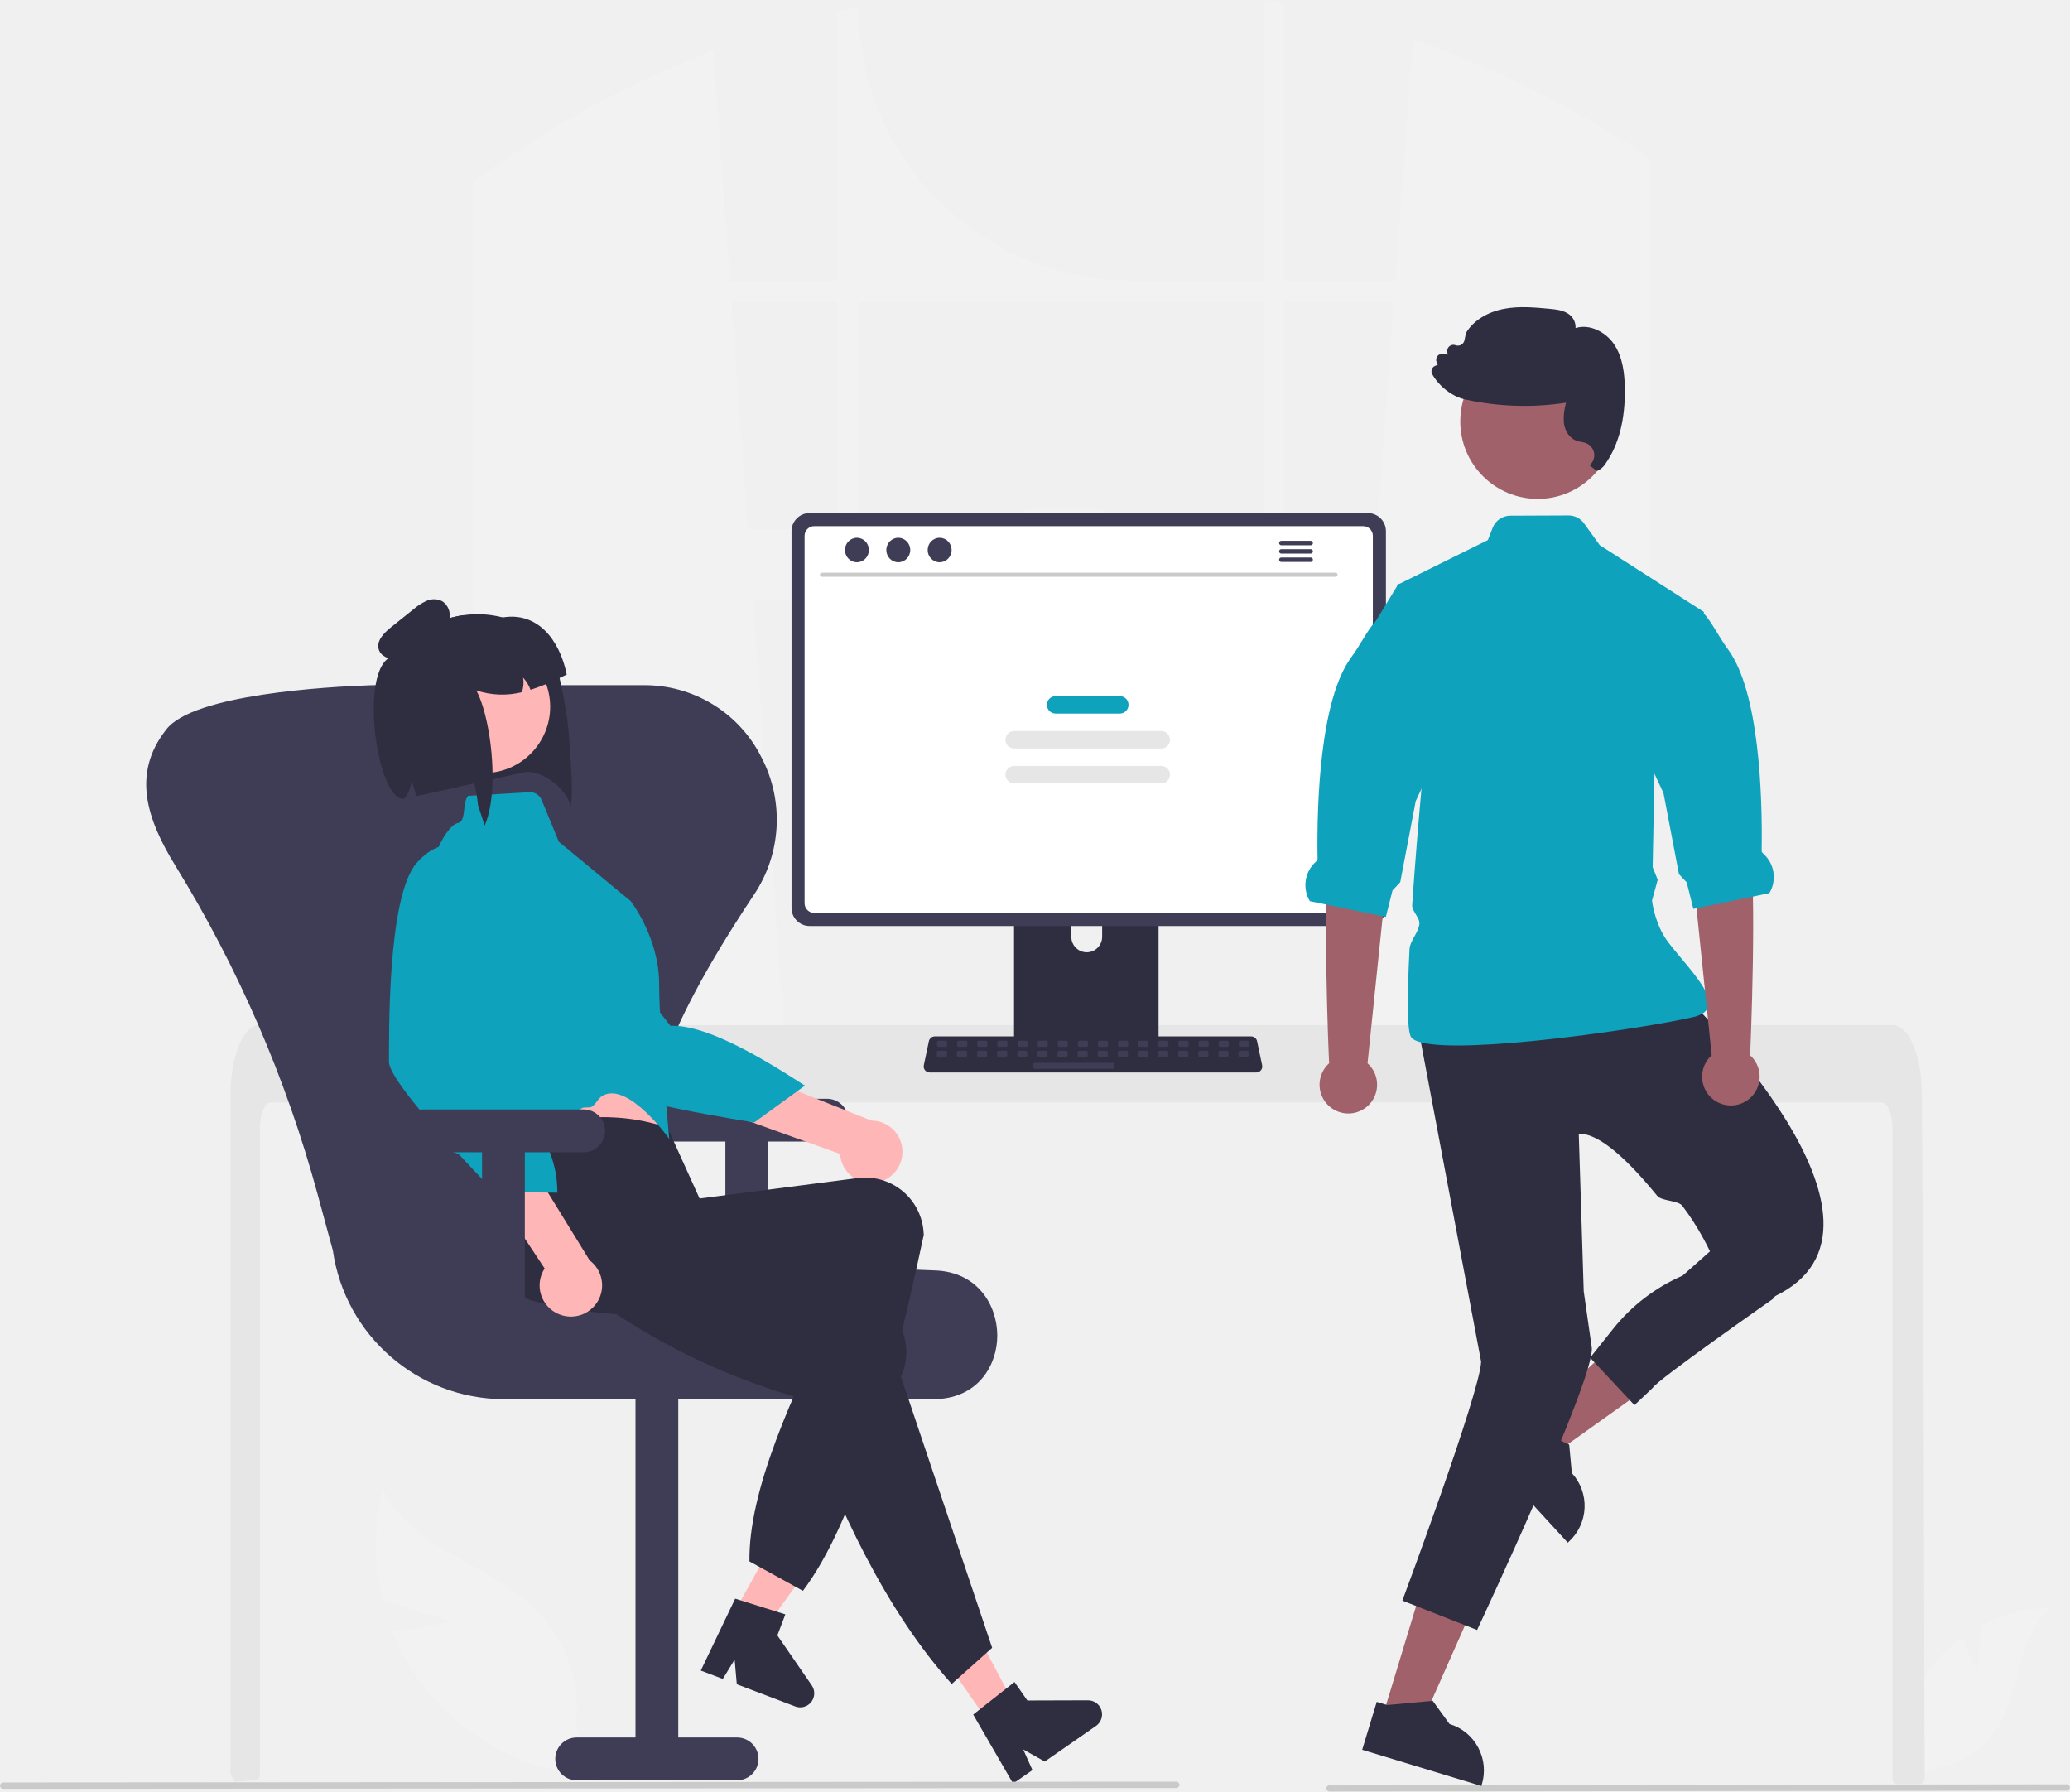
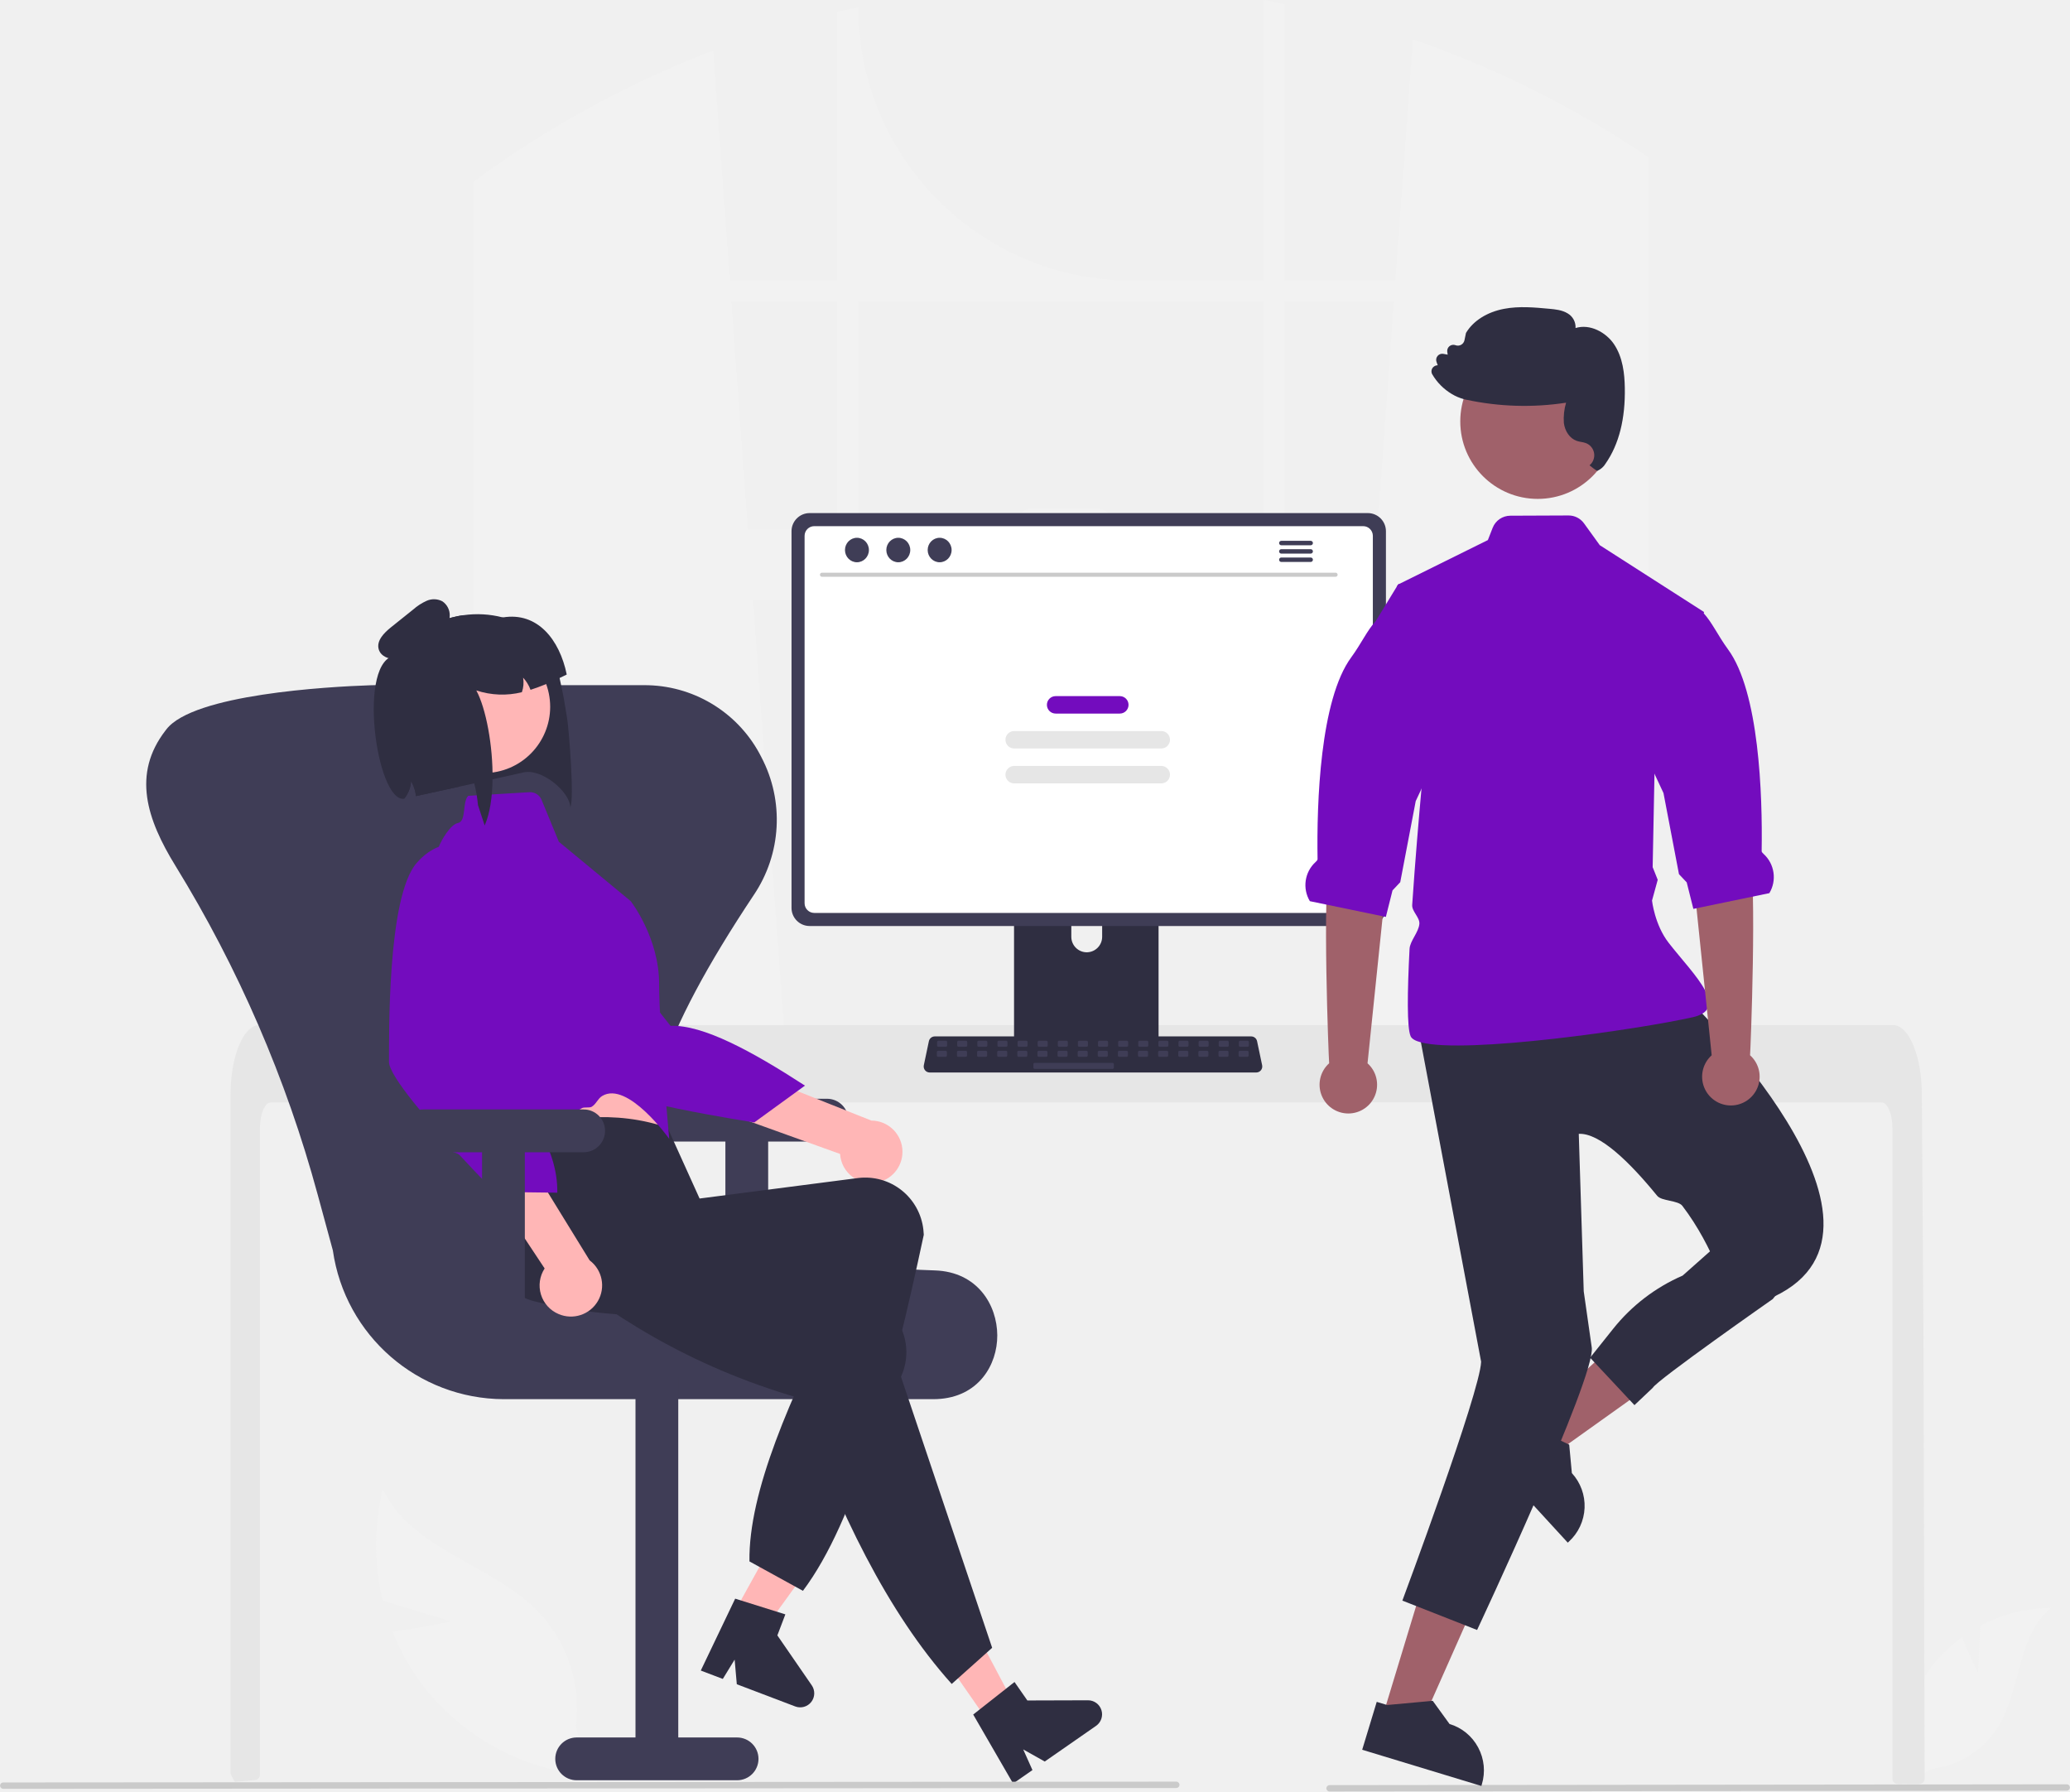
<svg xmlns="http://www.w3.org/2000/svg" data-name="Layer 1" width="774.131" height="669.898" viewBox="0 0 774.131 669.898">
  <path d="M824.241,170.371c-.87-.58-1.75-1.13-2.62-1.69a380.241,380.241,0,0,0-80.31-38.93l-6.54,90.22h-41.46v-103.39c-2.61-.54-5.24-1.05-7.87-1.53v104.92H636.171A102.27,102.27,0,0,1,533.901,117.701v-0c-2.64.57-5.26,1.18-7.88,1.83v100.44h-40.13l-6.23-86.03a380.858,380.858,0,0,0-81.94,43.53c-.44.3-.88.61-1.31.91-2.21,1.55-4.39,3.13-6.56,4.73v344.19h118.27l-2.09-28.95-11.5-158.95h231.59l-11.5,158.95-2.09,28.95h116.96v-353.45Q826.881,172.081,824.241,170.371Zm-298.22,142.78h-33.39l-6.17-85.3h39.56Zm159.42,0h-56.08v-1.69a6.18,6.18,0,0,0-6.19-6.18h-24.38a6.178,6.178,0,0,0-6.18,6.18v1.69h-58.71v-85.3h151.54Zm7.87,0v-85.3h40.89l-6.17,85.3Z" transform="translate(-212.9343 -115.0508)" fill="#f2f2f2" />
  <path d="M952.684,740.6l.782-17.576a56.765,56.765,0,0,1,26.477-6.702c-12.717,10.397-11.127,30.438-19.749,44.419a34.144,34.144,0,0,1-25.038,15.779L924.514,783.035a57.215,57.215,0,0,1,12.06-46.364,55.267,55.267,0,0,1,10.157-9.437C949.279,733.954,952.684,740.6,952.684,740.6Z" transform="translate(-212.9343 -115.0508)" fill="#f2f2f2" />
  <path d="M381.733,721.34l-25.68-7.775a86.572,86.572,0,0,1,.067-41.654c10.575,22.709,40.792,27.909,58.207,45.916a52.073,52.073,0,0,1,13.888,42.946l5.621,18.181A87.259,87.259,0,0,1,369.859,743.669a84.287,84.287,0,0,1-10.122-18.565C370.629,723.869,381.733,721.34,381.733,721.34Z" transform="translate(-212.9343 -115.0508)" fill="#f2f2f2" />
  <path d="M932.701,780.161a2.038,2.038,0,0,1-.59,1.42,1.988,1.988,0,0,1-1.41.58h-8.04a1.993,1.993,0,0,1-2-2v-243.14c0-5.36-1.8-9.71-4.01-9.72h-602.49c-2.22.01-4.01,4.36-4.02,9.72v241.65a2.006,2.006,0,0,1-1.81,1.99c-1.62.16-3.24.3-4.85.43-.04,0-.08.01-.12.01-.88.08-1.76.14-2.64.21h-.01c-.46-.83-.9-1.68-1.35-2.53a2.088,2.088,0,0,1-.22-.93v-253.44c0-1.48.06-2.97.16-4.44a56.854,56.854,0,0,1,.75-6.02c1.69-9.29,5.51-15.58,9.85-15.6h611a4.683,4.683,0,0,1,1.84.39,7.174,7.174,0,0,1,2.27,1.59,14.071,14.071,0,0,1,2.23,3.05c2.14,3.77,3.67,9.39,4.21,15.93,0,.06.01.12.01.18.14,1.62.21,3.27.2,4.92l.14,21.43.09,12.78.27,40.1.1,14.24Z" transform="translate(-212.9343 -115.0508)" fill="#e6e6e6" />
  <path d="M985.875,784.642l-275.75.307a1.191,1.191,0,0,1,0-2.381l275.75-.307a1.191,1.191,0,0,1,0,2.381Z" transform="translate(-212.9343 -115.0508)" fill="#cacaca" />
  <path d="M643.602,427.312h-48.838a2.606,2.606,0,0,0-2.602,2.609v77.15H646.211v-77.15A2.607,2.607,0,0,0,643.602,427.312Zm-24.255,43.836a5.794,5.794,0,0,1-5.767-5.767v-8.899a5.767,5.767,0,0,1,11.534,0v8.899a5.794,5.794,0,0,1-5.767,5.767Z" transform="translate(-212.9343 -115.0508)" fill="#2f2e41" />
  <path d="M724.474,306.911H515.71a6.777,6.777,0,0,0-6.766,6.766v140.875a6.773,6.773,0,0,0,6.766,6.766H724.474a6.773,6.773,0,0,0,6.766-6.766v-140.875A6.777,6.777,0,0,0,724.474,306.911Z" transform="translate(-212.9343 -115.0508)" fill="#3f3d56" />
  <path d="M722.728,311.797H517.45a3.626,3.626,0,0,0-3.619,3.626V452.806a3.625,3.625,0,0,0,3.619,3.619H722.728a3.625,3.625,0,0,0,3.619-3.619V315.423A3.626,3.626,0,0,0,722.728,311.797Z" transform="translate(-212.9343 -115.0508)" fill="#fff" />
  <path d="M591.995,504.603v7.443a1.458,1.458,0,0,0,1.455,1.455h51.474a1.462,1.462,0,0,0,1.455-1.455V504.603Z" transform="translate(-212.9343 -115.0508)" fill="#3f3d56" />
  <path d="M682.747,516.091H560.618a2.247,2.247,0,0,1-2.198-2.709l1.895-9a2.256,2.256,0,0,1,2.198-1.784H680.852a2.256,2.256,0,0,1,2.198,1.784l1.895,9a2.247,2.247,0,0,1-2.198,2.709Z" transform="translate(-212.9343 -115.0508)" fill="#2f2e41" />
  <rect x="350.446" y="389.168" width="3.761" height="2.257" rx="0.488" fill="#3f3d56" />
  <rect x="357.969" y="389.168" width="3.761" height="2.257" rx="0.488" fill="#3f3d56" />
  <rect x="365.491" y="389.168" width="3.761" height="2.257" rx="0.488" fill="#3f3d56" />
  <rect x="373.014" y="389.168" width="3.761" height="2.257" rx="0.488" fill="#3f3d56" />
  <rect x="380.537" y="389.168" width="3.761" height="2.257" rx="0.488" fill="#3f3d56" />
  <rect x="388.06" y="389.168" width="3.761" height="2.257" rx="0.488" fill="#3f3d56" />
  <rect x="395.583" y="389.168" width="3.761" height="2.257" rx="0.488" fill="#3f3d56" />
  <rect x="403.106" y="389.168" width="3.761" height="2.257" rx="0.488" fill="#3f3d56" />
  <rect x="410.629" y="389.168" width="3.761" height="2.257" rx="0.488" fill="#3f3d56" />
  <rect x="418.152" y="389.168" width="3.761" height="2.257" rx="0.488" fill="#3f3d56" />
  <rect x="425.675" y="389.168" width="3.761" height="2.257" rx="0.488" fill="#3f3d56" />
  <rect x="433.198" y="389.168" width="3.761" height="2.257" rx="0.488" fill="#3f3d56" />
  <rect x="440.721" y="389.168" width="3.761" height="2.257" rx="0.488" fill="#3f3d56" />
  <rect x="448.243" y="389.168" width="3.761" height="2.257" rx="0.488" fill="#3f3d56" />
  <rect x="455.766" y="389.168" width="3.761" height="2.257" rx="0.488" fill="#3f3d56" />
  <rect x="463.289" y="389.168" width="3.761" height="2.257" rx="0.488" fill="#3f3d56" />
  <rect x="350.357" y="392.929" width="3.761" height="2.257" rx="0.488" fill="#3f3d56" />
  <rect x="357.88" y="392.929" width="3.761" height="2.257" rx="0.488" fill="#3f3d56" />
  <rect x="365.403" y="392.929" width="3.761" height="2.257" rx="0.488" fill="#3f3d56" />
  <rect x="372.925" y="392.929" width="3.761" height="2.257" rx="0.488" fill="#3f3d56" />
  <rect x="380.448" y="392.929" width="3.761" height="2.257" rx="0.488" fill="#3f3d56" />
  <rect x="387.971" y="392.929" width="3.761" height="2.257" rx="0.488" fill="#3f3d56" />
  <rect x="395.494" y="392.929" width="3.761" height="2.257" rx="0.488" fill="#3f3d56" />
  <rect x="403.017" y="392.929" width="3.761" height="2.257" rx="0.488" fill="#3f3d56" />
  <rect x="410.54" y="392.929" width="3.761" height="2.257" rx="0.488" fill="#3f3d56" />
  <rect x="418.063" y="392.929" width="3.761" height="2.257" rx="0.488" fill="#3f3d56" />
  <rect x="425.586" y="392.929" width="3.761" height="2.257" rx="0.488" fill="#3f3d56" />
  <rect x="433.109" y="392.929" width="3.761" height="2.257" rx="0.488" fill="#3f3d56" />
  <rect x="440.632" y="392.929" width="3.761" height="2.257" rx="0.488" fill="#3f3d56" />
  <rect x="448.155" y="392.929" width="3.761" height="2.257" rx="0.488" fill="#3f3d56" />
  <rect x="455.677" y="392.929" width="3.761" height="2.257" rx="0.488" fill="#3f3d56" />
  <rect x="463.2" y="392.929" width="3.761" height="2.257" rx="0.488" fill="#3f3d56" />
  <rect x="386.467" y="397.443" width="30.092" height="2.257" rx="0.488" fill="#3f3d56" />
  <path d="M712.413,330.726H520.335a.764.764,0,0,1,0-1.528H712.413a.764.764,0,0,1,0,1.528Z" transform="translate(-212.9343 -115.0508)" fill="#cacaca" />
  <ellipse cx="320.476" cy="205.672" rx="4.476" ry="4.576" fill="#3f3d56" />
  <ellipse cx="335.94" cy="205.672" rx="4.476" ry="4.576" fill="#3f3d56" />
  <ellipse cx="351.404" cy="205.672" rx="4.476" ry="4.576" fill="#3f3d56" />
  <path d="M703.102,317.28H692.117a.832.832,0,0,0,0,1.664h10.985a.832.832,0,0,0,0-1.664Z" transform="translate(-212.9343 -115.0508)" fill="#3f3d56" />
  <path d="M703.102,320.402H692.117a.832.832,0,0,0,0,1.664h10.985a.832.832,0,0,0,0-1.664Z" transform="translate(-212.9343 -115.0508)" fill="#3f3d56" />
  <path d="M703.102,323.521H692.117a.832.832,0,0,0,0,1.664h10.985a.832.832,0,0,0,0-1.664Z" transform="translate(-212.9343 -115.0508)" fill="#3f3d56" />
-   <rect x="391.518" y="260.3" width="30.529" height="6.528" rx="3.264" fill="#0ea2bd" />
+   <rect x="391.518" y="260.3" width="30.529" height="6.528" rx="3.264" fill="#730cbe" />
  <rect x="376.013" y="273.356" width="61.539" height="6.528" rx="3.264" fill="#e6e6e6" />
  <rect x="376.013" y="286.413" width="61.539" height="6.528" rx="3.264" fill="#e6e6e6" />
  <path d="M522.211,525.911h-60a8,8,0,1,0,0,16h22v62h16v-62h22a8,8,0,1,0,0-16Z" transform="translate(-212.9343 -115.0508)" fill="#3f3d56" />
  <path d="M561.812,638.248H401.329a64.805,64.805,0,0,1-63.917-55.636l-5.681-20.896a469.077,469.077,0,0,0-53.181-122.903c-10.747-17.454-16.279-34.349-3.715-50.615q.16-.208.316-.41c10.077-13.116,60.234-15.956,76.585-16.508q.969-.033,1.945-.033h99.819q.977,0,1.945.033a48.847,48.847,0,0,1,42.236,26.921,50.331,50.331,0,0,1-2.856,51.53c-35.063,52.671-45.799,85.697-34.808,107.085,10.631,20.688,43.22,31.265,102.559,33.285,15.946.543,23.265,12.96,23.316,24.267.05,11.015-6.986,23.176-22.553,23.848Q562.581,638.248,561.812,638.248Z" transform="translate(-212.9343 -115.0508)" fill="#3f3d56" />
  <path d="M428.592,780.748h60a8,8,0,0,0,0-16h-22v-135h-16v135h-22a8,8,0,1,0,0,16Z" transform="translate(-212.9343 -115.0508)" fill="#3f3d56" />
  <path d="M423.8,376.259l1.258,7.643c.595,3.706,2.75,29.886,1.153,33.009-.141-5.831-11-15-18.036-12.907l-11.042,2.453-6.853,1.525-5.578,1.223-16.209,3.541c-.028-.188-.049-.388-.077-.576-.038-.237-.077-.474-.125-.709a14.091,14.091,0,0,0-1.629-4.321,10.78,10.78,0,0,1-1.542,5.082.869.869,0,0,0-.066.126,12.734,12.734,0,0,1-.951,1.338.217.217,0,0,0-.043.039s-3.33-53.09-2.982-53.58c.255-.348.513-.687.782-1.017.267-.34.527-.669.806-1.002a.435.435,0,0,0,.09-.11,35.997,35.997,0,0,1,2.479-2.651c.256-.246.521-.495.787-.743a36.942,36.942,0,0,1,14.178-8.178c.595-.183,1.214-.351,1.843-.52.621-.158,1.254-.308,1.891-.438l.216-.044c.304-.062.619-.116.925-.169.384-.068.77-.127,1.148-.174a37.237,37.237,0,0,1,14.714.827c.01-.002.012.008.022.006a37.943,37.943,0,0,1,11.276,5.022c5.983,3.951,8.313,10.395,9.967,17.63C422.778,371.068,423.267,373.653,423.8,376.259Z" transform="translate(-212.9343 -115.0508)" fill="#2f2e41" />
  <polygon points="269.963 611.271 280.299 616.886 307.661 579.054 292.405 570.768 269.963 611.271" fill="#ffb6b6" />
  <path d="M487.873,712.842l18.764,5.876-2.987,7.861L516.517,745.253a5.253,5.253,0,0,1-6.191,7.891l-21.844-8.299-.811-9.206-4.424,7.217-8.236-3.129Z" transform="translate(-212.9343 -115.0508)" fill="#2f2e41" />
  <path d="M541.444,557.111a11.614,11.614,0,0,1-14.34-10.562l-88.161-31.716,16.18-14.08,83.678,33.317a11.677,11.677,0,0,1,2.644,23.041Z" transform="translate(-212.9343 -115.0508)" fill="#ffb6b6" />
-   <path d="M414.314,436.26s-14.848.327-16.169,17.279,31.079,58.882,36.099,65.796,60.777,15.425,60.777,15.425l18.954-13.76c-19.916-12.905-38.092-22.8-50.29-22.355Z" transform="translate(-212.9343 -115.0508)" fill="#0ea2bd" />
+   <path d="M414.314,436.26s-14.848.327-16.169,17.279,31.079,58.882,36.099,65.796,60.777,15.425,60.777,15.425l18.954-13.76c-19.916-12.905-38.092-22.8-50.29-22.355Z" transform="translate(-212.9343 -115.0508)" fill="#730cbe" />
  <path d="M396.104,511.058l3.618,15.546s.036,14.335,2.574,16.978c2.521,2.631,57.955-2.651,57.955-2.651s-5.877-23.1-5.799-40.578Z" transform="translate(-212.9343 -115.0508)" fill="#ffb6b6" />
  <path d="M513.211,709.911l-20-11c-.38-26.025,15.273-61.243,33.84-98.132-41.523,7.141-80.696,9.429-114.579.79a21.901,21.901,0,0,1-15.663-26.458q.198-.822.458-1.627c4.055-12.372-5.038-20.128,3.326-33.736,21.996-7.512,42.892-9.634,62-3L474.564,563.219l59.343-7.679a21.882,21.882,0,0,1,24.344,19.294q.12.966.156,1.94C546.407,633.027,532.953,683.642,513.211,709.911Z" transform="translate(-212.9343 -115.0508)" fill="#2f2e41" />
  <circle cx="393.879" cy="379.329" r="24.805" transform="translate(-280.9813 -28.39138) rotate(-11.5642)" fill="#ffb6b6" />
-   <path d="M388.048,412.635l22.861-1.35a4.641,4.641,0,0,1,4.564,2.863l6.46,15.662,26.85,22.192s10.631,13.528,10.655,30.999,3.772,57.91,3.772,57.91-15.515-21.839-25.091-16.03c-1.629.988-2.202,3.009-3.909,4.03-.851.509-2.818.014-3.677.525-13.196,7.833-26.958,15.486-28.244,14.145-2.525-2.635-5.587-16.098-5.587-16.098l-20.926-76.887a28.477,28.477,0,0,1,4.049-23.962c1.462-2.058,2.994-3.59,4.417-3.843C387.439,422.11,385.739,414.947,388.048,412.635Z" transform="translate(-212.9343 -115.0508)" fill="#0ea2bd" />
+   <path d="M388.048,412.635l22.861-1.35a4.641,4.641,0,0,1,4.564,2.863l6.46,15.662,26.85,22.192s10.631,13.528,10.655,30.999,3.772,57.91,3.772,57.91-15.515-21.839-25.091-16.03c-1.629.988-2.202,3.009-3.909,4.03-.851.509-2.818.014-3.677.525-13.196,7.833-26.958,15.486-28.244,14.145-2.525-2.635-5.587-16.098-5.587-16.098l-20.926-76.887a28.477,28.477,0,0,1,4.049-23.962c1.462-2.058,2.994-3.59,4.417-3.843C387.439,422.11,385.739,414.947,388.048,412.635Z" transform="translate(-212.9343 -115.0508)" fill="#730cbe" />
  <polygon points="369.583 643.84 379.233 637.131 357.372 595.887 343.13 605.789 369.583 643.84" fill="#ffb6b6" />
  <path d="M583.976,731.217l-15.124,13.518C544.805,717.939,526.625,680.359,511.219,637.682c-40.366-11.822-70.807-30.888-97.382-53.526-9.015-7.628-15.774-17.429-8.085-26.721q.539-.652,1.126-1.26c9.078-9.33,32.101-7.552,45.585-16.1l30.121,32.196-1.895,8.632,56.577,19.165a21.852,21.852,0,0,1,13.336,28.017q-.318.92-.714,1.811Z" transform="translate(-212.9343 -115.0508)" fill="#2f2e41" />
  <path d="M576.891,756.171l15.447-12.165,4.8,6.905,22.678-.069a5.253,5.253,0,0,1,3.015,9.566L603.644,773.745l-8.055-4.531,3.457,7.728-7.234,5.029Z" transform="translate(-212.9343 -115.0508)" fill="#2f2e41" />
  <path d="M421.806,606.403a11.614,11.614,0,0,1-5.19-17.036l-51.754-78.102,21.386-1.626,47.202,76.707a11.677,11.677,0,0,1-11.644,20.057Z" transform="translate(-212.9343 -115.0508)" fill="#ffb6b6" />
-   <path d="M392.049,433.541s-12.103-8.608-23.289,4.198-10.252,65.787-10.357,74.331c-.033,2.675,3.83,8.448,9.153,15.117,2.39,2.994,5.073,6.168,7.831,9.323,1.596,1.826.221,5.626,1.823,7.401,1.593,1.765,6.164,1.505,7.68,3.143,7.194,7.775,13.039,13.694,13.039,13.694l23.42.288c.264-17.41-11.659-32.951-26.976-47.97Z" transform="translate(-212.9343 -115.0508)" fill="#0ea2bd" />
+   <path d="M392.049,433.541s-12.103-8.608-23.289,4.198-10.252,65.787-10.357,74.331c-.033,2.675,3.83,8.448,9.153,15.117,2.39,2.994,5.073,6.168,7.831,9.323,1.596,1.826.221,5.626,1.823,7.401,1.593,1.765,6.164,1.505,7.68,3.143,7.194,7.775,13.039,13.694,13.039,13.694l23.42.288c.264-17.41-11.659-32.951-26.976-47.97Z" transform="translate(-212.9343 -115.0508)" fill="#730cbe" />
  <path d="M424.882,367.279c-.918.453-1.808.891-2.683,1.304a83.139,83.139,0,0,1-10.855,4.416,13.666,13.666,0,0,0-2.778-4.545,10.86,10.86,0,0,1-.46,5.433,30.703,30.703,0,0,1-17.038-.658c3.599,6.664,6.258,20.706,6.064,33.229-.084,6.621-.981,12.817-2.938,17.269l-2.515-7.651a47.657,47.657,0,0,0-1.401-8.093c-1.686-7.443-3.261-2.466-5.578,1.223l-16.209,3.541c-.028-.188-.049-.388-.077-.576-.038-.237-.077-.474-.125-.709a14.091,14.091,0,0,0-1.629-4.321,10.78,10.78,0,0,1-1.542,5.082.869.869,0,0,0-.066.126,12.734,12.734,0,0,1-.951,1.338.217.217,0,0,0-.043.039c-10.465,1.4-17.801-52.566-2.98-53.57.431-.029.513-.687.78-1.027.267-.34.527-.669.806-1.002a.435.435,0,0,0,.09-.11c.792-.917,1.612-1.8,2.479-2.651.256-.246.521-.495.787-.743a37.497,37.497,0,0,1,14.18-8.168c.595-.183,1.212-.36,1.841-.53.621-.158,1.254-.308,1.891-.438l.216-.044c.304-.062.619-.116.925-.169.384-.068.77-.127,1.148-.174a9.393,9.393,0,0,1,3.532,3.095l10.355-2.119q.412-.084.829-.139l.02-.004C413.885,343.767,422.197,354.161,424.882,367.279Z" transform="translate(-212.9343 -115.0508)" fill="#2f2e41" />
  <path d="M368.442,357.738c-2.217,1.6-4.55,3.249-7.256,3.646s-5.873-.911-6.622-3.541c-.916-3.216,1.988-6.144,4.598-8.234l8.276-6.627a20.011,20.011,0,0,1,5.074-3.281,6.762,6.762,0,0,1,5.854.196,6.287,6.287,0,0,1,2.763,5.474,11.687,11.687,0,0,1-2.05,5.996,21.089,21.089,0,0,1-13.691,9.307" transform="translate(-212.9343 -115.0508)" fill="#2f2e41" />
  <path d="M431.211,529.911h-60a8,8,0,1,0,0,16h22v62h16v-62h22a8,8,0,0,0,0-16Z" transform="translate(-212.9343 -115.0508)" fill="#3f3d56" />
  <path d="M652.875,783.642l-438.75.307a1.191,1.191,0,0,1,0-2.381l438.75-.307a1.191,1.191,0,0,1,0,2.381Z" transform="translate(-212.9343 -115.0508)" fill="#cacaca" />
  <polygon points="567.621 535.776 577.388 546.42 623.092 513.812 608.676 498.102 567.621 535.776" fill="#a0616a" />
  <path d="M800.771,665.891v-.01l-.99-10.63-.45-.21-2.63-1.25-12.41-5.87-.26-.28-2.49-2.72-13.79,12.66,18.68,20.36,12.81,13.96.43-.4a18.112,18.112,0,0,0,1.1-25.61Z" transform="translate(-212.9343 -115.0508)" fill="#2f2e41" />
  <polygon points="517.018 641.96 530.84 646.159 553.614 594.841 533.213 588.644 517.018 641.96" fill="#a0616a" />
  <path d="M765.741,768.501a17.957,17.957,0,0,0-10.72-8.8l-6.27-8.65-.49.04-16.57,1.52-.37-.11-3.52-1.07-5.44,17.91,44.57,13.54.17-.57A18.053,18.053,0,0,0,765.741,768.501Z" transform="translate(-212.9343 -115.0508)" fill="#2f2e41" />
  <path id="b2eb929e-713e-4b71-a146-193a455bcc79-33" data-name="Path 17" d="M843.932,488.318s88.251,85.207,32.46,111.582H859.148s-5.182-18.41-17.045-33.935c-1.629-2.132-7.733-1.699-9.428-3.777-10.349-12.687-21.569-23.583-29.318-23.15l1.854,58.873,3,21c1.575,10.856-42.882,105.643-42.882,105.643l-27.943-10.982s29.113-78.071,29.454-89.326L743.509,500.491Z" transform="translate(-212.9343 -115.0508)" fill="#2f2e41" />
-   <path d="M851.291,492.521a5.258,5.258,0,0,1-1.72,1.56,12.151,12.151,0,0,1-3.61,1.34c-19.87,4.51-84.78,13.86-101.63,9.4-2.07-.54-3.42-1.3-3.86-2.3-1.41-3.16-1.23-16.51-.4-32.63.15-3.02,3.48-6.29,3.68-9.45.14-2.37-2.85-4.6-2.69-7.01,1.1-16.3,2.52-32.91,3.47-43.41.6-6.75,1.01-10.97,1.01-10.97l-10.25-64.63.48-.79.54-.27,33.05-16.36,1.8-4.6a7.118,7.118,0,0,1,6.59-4.51l21.77-.09a7.095,7.095,0,0,1,5.79,2.94l5.9,8.17,39,25-.15.46-18.3,55.69-.09,4.34v.01l-.68,34.9,1.89,4.73-2.13,7.76s.98,9.07,6.23,15.81c4.76,6.12,10.82,12.5,13.56,17.68v.01C852.061,488.161,852.571,490.641,851.291,492.521Z" transform="translate(-212.9343 -115.0508)" fill="#0ea2bd" />
+   <path d="M851.291,492.521a5.258,5.258,0,0,1-1.72,1.56,12.151,12.151,0,0,1-3.61,1.34c-19.87,4.51-84.78,13.86-101.63,9.4-2.07-.54-3.42-1.3-3.86-2.3-1.41-3.16-1.23-16.51-.4-32.63.15-3.02,3.48-6.29,3.68-9.45.14-2.37-2.85-4.6-2.69-7.01,1.1-16.3,2.52-32.91,3.47-43.41.6-6.75,1.01-10.97,1.01-10.97l-10.25-64.63.48-.79.54-.27,33.05-16.36,1.8-4.6a7.118,7.118,0,0,1,6.59-4.51l21.77-.09a7.095,7.095,0,0,1,5.79,2.94l5.9,8.17,39,25-.15.46-18.3,55.69-.09,4.34v.01l-.68,34.9,1.89,4.73-2.13,7.76s.98,9.07,6.23,15.81c4.76,6.12,10.82,12.5,13.56,17.68v.01C852.061,488.161,852.571,490.641,851.291,492.521Z" transform="translate(-212.9343 -115.0508)" fill="#730cbe" />
  <path id="e9cec503-1de8-4692-84d1-4d2e854ea0bd-34" data-name="Path 18" d="M880.629,594.839l-4.717,5.96s-43.383,30.352-44.873,33.188l-6.856,6.488-16.59-17.733,8.627-10.813a67.724,67.724,0,0,1,25.979-19.89h0l13.222-11.73Z" transform="translate(-212.9343 -115.0508)" fill="#2f2e41" />
  <path d="M853.063,509.651,845.163,433.181,843.078,401.708l22.113-3.998s-.876,22.504,2.021,35.201c2.859,12.529.379,75.062.203,76.734a10.758,10.758,0,1,1-14.35.007Z" transform="translate(-212.9343 -115.0508)" fill="#a0616a" />
-   <path d="M874.633,449.028l-28.422,5.883-2.485-9.908-2.897-3.074-5.789-30.323-8.305-17.763,2.159-60.744,21.094,11.187.026.02c3.226,3.502,5.45,8.515,9.147,13.544,11.65,15.849,12.942,54.36,12.589,75.454-.006.346.342.712.761,1.096a11.695,11.695,0,0,1,2.123,14.626Z" transform="translate(-212.9343 -115.0508)" fill="#0ea2bd" />
+   <path d="M874.633,449.028l-28.422,5.883-2.485-9.908-2.897-3.074-5.789-30.323-8.305-17.763,2.159-60.744,21.094,11.187.026.02c3.226,3.502,5.45,8.515,9.147,13.544,11.65,15.849,12.942,54.36,12.589,75.454-.006.346.342.712.761,1.096a11.695,11.695,0,0,1,2.123,14.626Z" transform="translate(-212.9343 -115.0508)" fill="#730cbe" />
  <path d="M724.359,512.651l7.9-76.47,2.085-31.473-22.113-3.998s.876,22.504-2.021,35.201c-2.859,12.529-.379,75.062-.203,76.734a10.758,10.758,0,1,0,14.35.007Z" transform="translate(-212.9343 -115.0508)" fill="#a0616a" />
-   <path d="M750.691,396.841l-6.16,13.18-2.15,4.59-5.79,30.32-2.89,3.07-2.49,9.91-1.17-.24-21.1-4.37-6.15-1.27a11.691,11.691,0,0,1,2.12-14.63c.42-.38.77-.75.76-1.1-.35-21.09.94-59.6,12.59-75.45,3.7-5.03,5.92-10.04,9.15-13.54.01-.01.01-.02.02-.02l7.86-12.87.48-.79.54-.27Z" transform="translate(-212.9343 -115.0508)" fill="#0ea2bd" />
+   <path d="M750.691,396.841l-6.16,13.18-2.15,4.59-5.79,30.32-2.89,3.07-2.49,9.91-1.17-.24-21.1-4.37-6.15-1.27a11.691,11.691,0,0,1,2.12-14.63c.42-.38.77-.75.76-1.1-.35-21.09.94-59.6,12.59-75.45,3.7-5.03,5.92-10.04,9.15-13.54.01-.01.01-.02.02-.02l7.86-12.87.48-.79.54-.27Z" transform="translate(-212.9343 -115.0508)" fill="#730cbe" />
  <circle id="e944ea38-edcc-43c9-bf24-dbaf21228ba4" data-name="Ellipse 5" cx="575.073" cy="157.587" r="28.966" fill="#a0616a" />
  <path d="M820.571,259.931c-.1-4.94-.66-11.26-4.12-16.3-2.92-4.24-8.81-7.6-14.3-5.92a5.946,5.946,0,0,0-2.96-5.48c-2.08-1.27-4.58-1.5-6.79-1.71-5.57-.52-11.34-1.06-16.98.01-6.33,1.2-11.51,4.46-14.2,8.95l-.06.14-.55,2.66a2.525,2.525,0,0,1-1.25,1.7,2.481,2.481,0,0,1-2.11.15,2.29,2.29,0,0,0-3.07,2.48l.15,1.06-1.59-.3a2.284,2.284,0,0,0-2.57,3.05l.44,1.21a2.448,2.448,0,0,0-1.75.77,2.237,2.237,0,0,0-.3,2.62,20.812,20.812,0,0,0,7.34,7.38,17.303,17.303,0,0,0,4.37,1.87q.48.135.99.24a103.062,103.062,0,0,0,37.35,1.12,21.157,21.157,0,0,0-.83,7.56c.4,3.19,2.27,5.82,4.77,6.7a10.001,10.001,0,0,0,1.74.42,10.734,10.734,0,0,1,1.67.41,4.863,4.863,0,0,1,1.42,8.32s2.62,2.17,2.95,2.06a6.733,6.733,0,0,0,3.08-2.74C818.401,281.181,820.811,271.621,820.571,259.931Z" transform="translate(-212.9343 -115.0508)" fill="#2f2e41" />
</svg>
